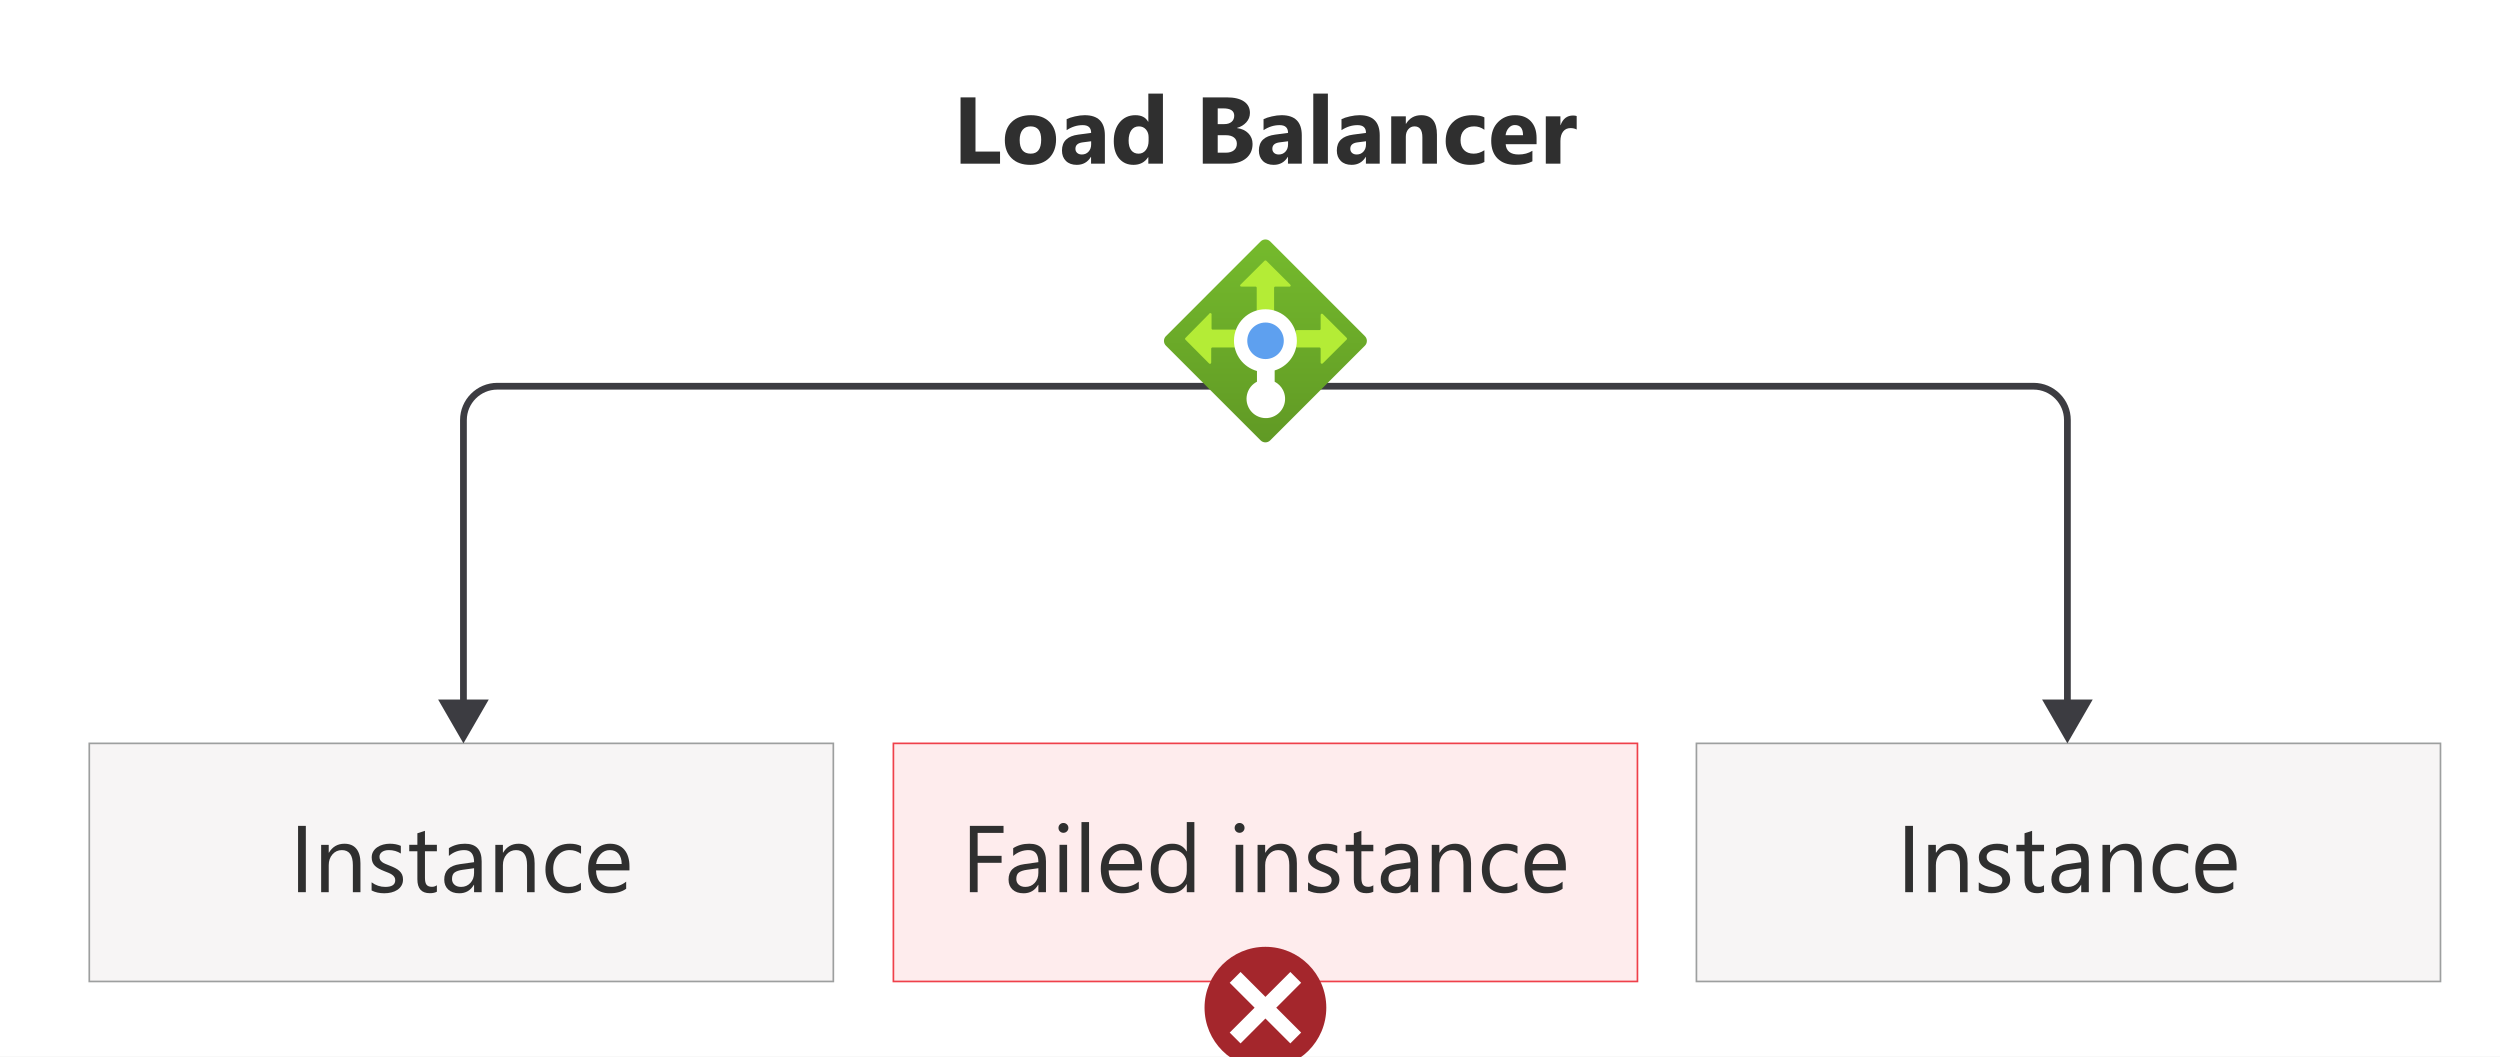
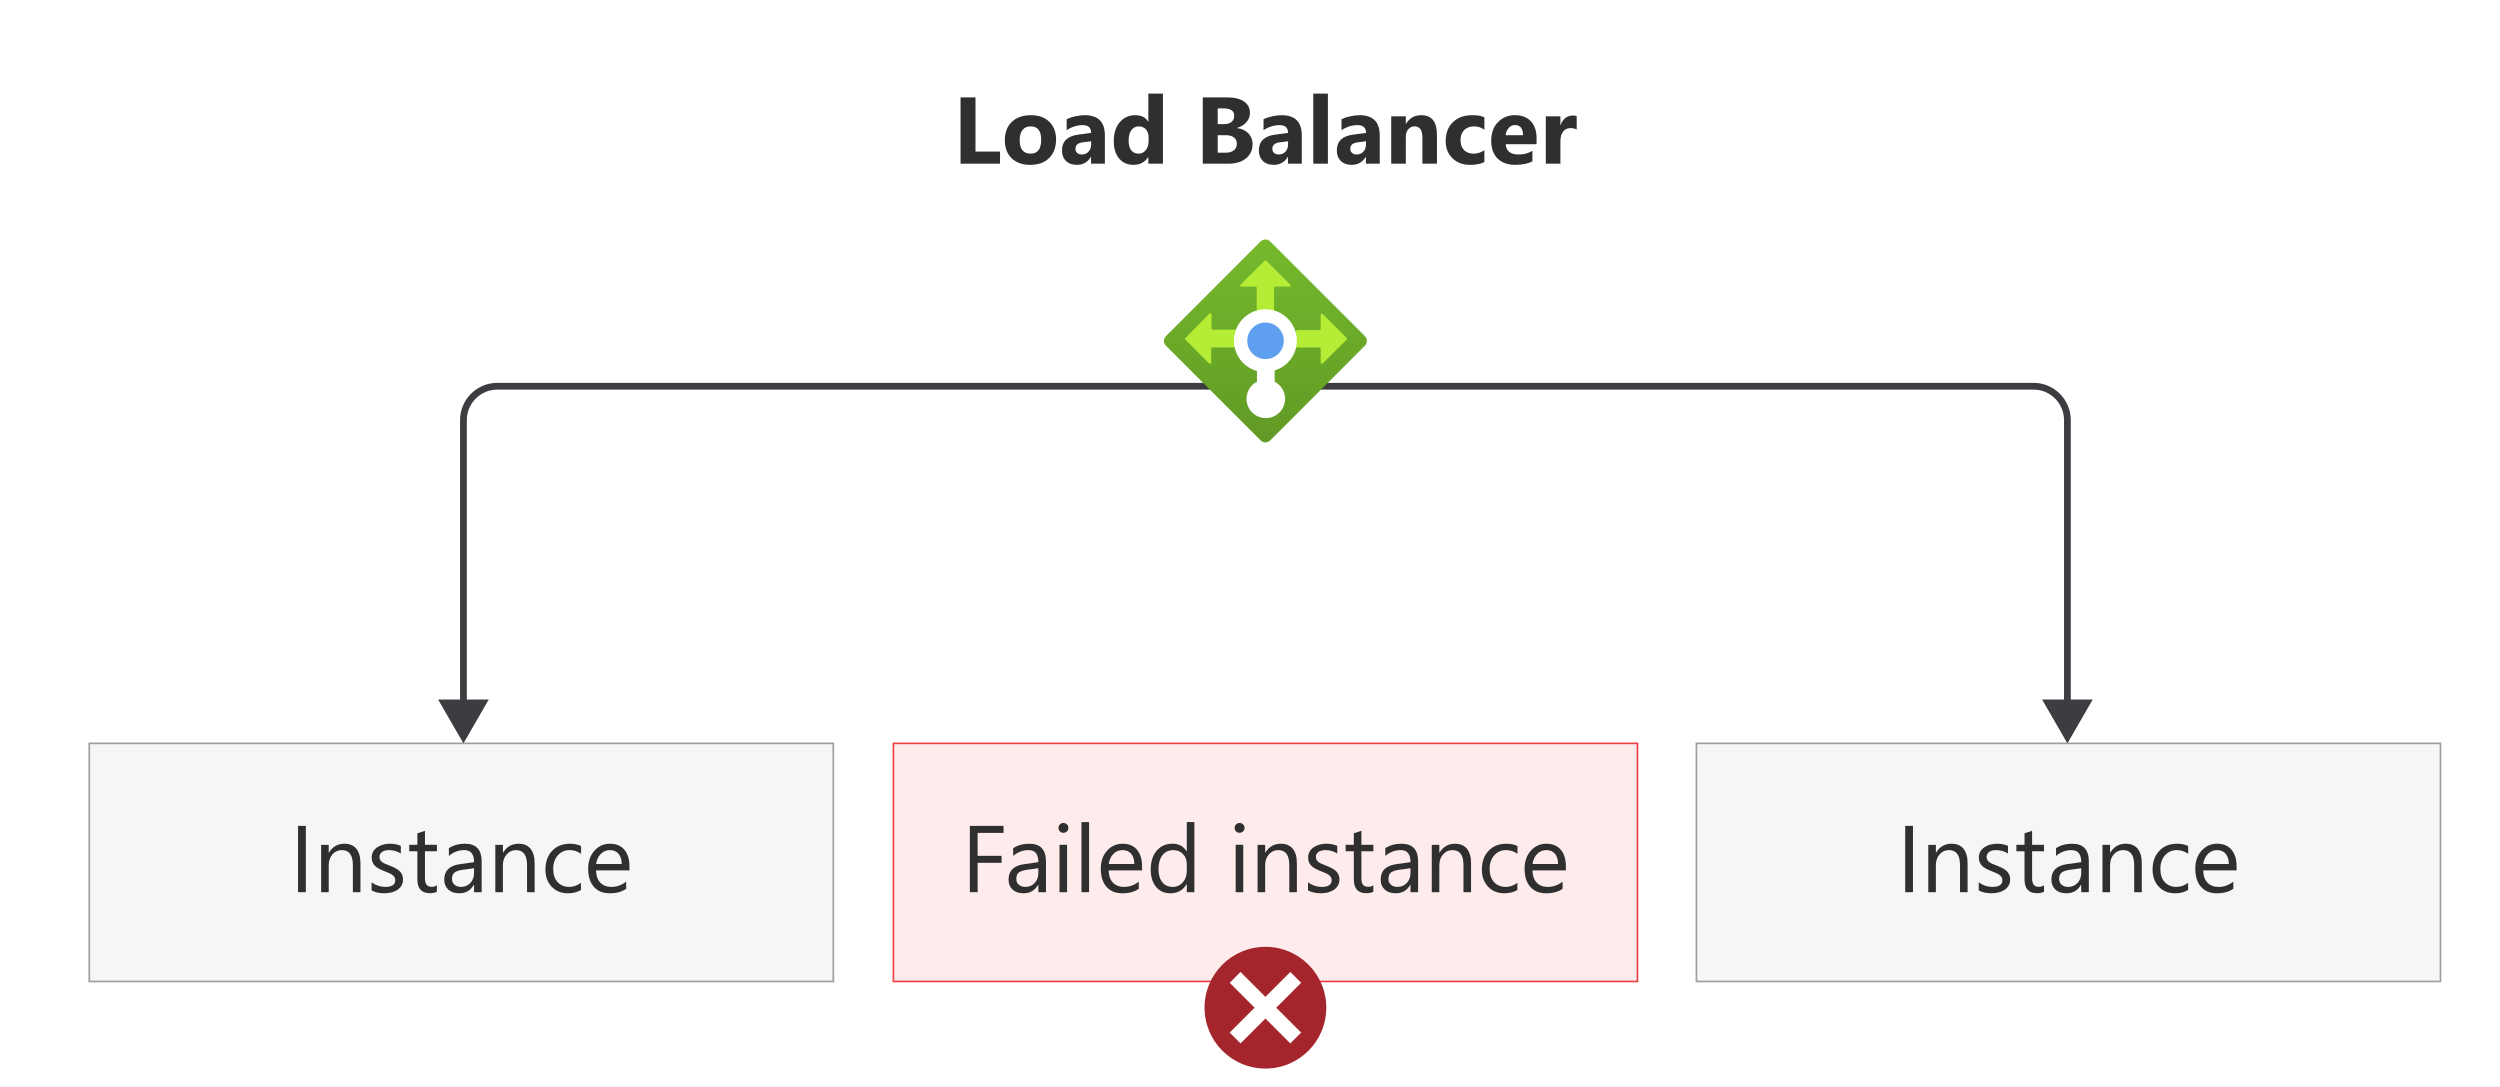
- <svg xmlns="http://www.w3.org/2000/svg" xmlns:xlink="http://www.w3.org/1999/xlink" viewBox="0 0 369.6 156.2" width="369.6" height="156.2">
+ <svg xmlns="http://www.w3.org/2000/svg" xmlns:xlink="http://www.w3.org/1999/xlink" width="369.6" height="160.6" viewBox="0 0 369.6 160.6">
  <defs>
    <symbol id="Failed" viewBox="0 0 22 22">
      <g>
        <circle cx="11" cy="11" r="11" fill="#a4262c" />
        <path d="M17.454,6.501l-1.955-1.955-4.499,4.499-4.499-4.499-1.955,1.955,4.499,4.499-4.499,4.499,1.955,1.955,4.499-4.499,4.499,4.499,1.955-1.955-4.499-4.499,4.499-4.499Z" fill="#fff" />
      </g>
    </symbol>
    <linearGradient id="linear-gradient" x1="-376.92" y1="-3339.28" x2="-376.92" y2="-3304.503" gradientTransform="translate(564 -3270.8) scale(1 -1)" gradientUnits="userSpaceOnUse">
      <stop offset="0" stop-color="#5e9624" />
      <stop offset=".02" stop-color="#5f9724" />
      <stop offset="1" stop-color="#76bc2d" />
    </linearGradient>
  </defs>
  <g id="Shapes">
-     <rect width="369.6" height="156.2" fill="#fff" />
+     <rect width="369.6" height="160.6" fill="#fff" />
    <g>
      <rect x="13.2" y="109.9" width="110" height="35.2" fill="#fff" />
      <rect x="13.2" y="109.9" width="110" height="35.2" fill="#f5f3f2" opacity=".8" />
      <rect x="13.2" y="109.9" width="110" height="35.2" fill="none" stroke="#9d9f9f" stroke-width=".25" />
    </g>
    <rect x="132.08" y="109.9" width="110" height="35.2" fill="rgba(240, 64, 73, .1)" stroke="#ef404a" stroke-width=".25" />
    <g>
      <rect x="250.8" y="109.9" width="110" height="35.2" fill="#fff" />
      <rect x="250.8" y="109.9" width="110" height="35.2" fill="#f5f3f2" opacity=".8" />
      <rect x="250.8" y="109.9" width="110" height="35.2" fill="none" stroke="#9d9f9f" stroke-width=".25" />
    </g>
    <g>
      <path d="M68.515,104.518v-42.418c0-2.75,2.25-5,5-5h227.13c2.75,0,5,2.25,5,5v42.418" fill="none" stroke="#3c3c41" stroke-miterlimit="10" />
      <polygon points="72.255 103.424 68.515 109.9 64.775 103.424 72.255 103.424" fill="#3c3c41" />
      <polygon points="301.905 103.424 305.645 109.9 309.384 103.424 301.905 103.424" fill="#3c3c41" />
    </g>
    <g>
      <path d="M172.382,49.684l13.981-13.981c.385-.396,1.018-.404,1.414-.019.006.006.013.013.019.019l13.981,13.981c.396.385.404,1.018.019,1.414-.006.006-.013.013-.019.019l-13.998,13.998c-.389.381-1.011.381-1.4,0l-13.998-13.998c-.396-.385-.404-1.018-.019-1.414.006-.006.013-.013.019-.019Z" fill="url(#linear-gradient)" />
      <path d="M190.746,42.068l-3.533-3.516c-.076-.068-.191-.068-.267,0l-3.533,3.516c-.076.051-.097.155-.045.231.039.058.111.086.178.069h2.066c.101,0,.183.082.183.183v3.333c0,.101.082.183.183.183h2.2c.101,0,.183-.082.183-.183v-3.333c0-.101.082-.183.183-.183h2.066c.089.022.18-.032.202-.121.017-.068-.011-.139-.069-.178Z" fill="#b4ec36" />
      <path d="M178.748,46.417l-3.499,3.549c-.066.07-.066.18,0,.25l3.499,3.516c.069.074.185.077.259.008.039-.036.06-.088.058-.141v-2.05c0-.101.082-.183.183-.183h3.333c.092.001.167-.074.168-.166,0-.006-0-.012-.001-.018v-2.2c.047-.079.021-.181-.058-.229-.018-.011-.038-.018-.059-.021h-3.333c-.092.009-.173-.058-.182-.149-.001-.006-.001-.012-.001-.018v-2.016c.037-.101-.015-.213-.117-.25-.101-.037-.213.015-.25.117Z" fill="#b4ec36" />
      <path d="M195.545,53.733l3.549-3.533c.066-.07.066-.18,0-.25l-3.549-3.533c-.078-.065-.194-.054-.258.024-.025.031-.04.069-.042.109v2.083c.001.092-.074.167-.166.168-.006,0-.012-0-.018-.001h-3.333c-.092-.001-.167.074-.168.166,0,.006 0.0.012.001.018v2.2c-.009.092.058.173.149.182.006.001.012.001.018.001h3.333c.101,0,.183.082.183.183v2.066c.013.1.105.171.205.158.035-.004.068-.019.095-.042Z" fill="#b4ec36" />
      <path d="M191.729,50.4c.016-2.568-2.053-4.662-4.62-4.678-2.568-.016-4.662,2.053-4.678,4.62-.013,2.097,1.379,3.943,3.399,4.507v1.583c-1.398.722-1.946,2.442-1.223,3.84.722,1.398,2.442,1.946,3.84,1.223,1.398-.722,1.946-2.442,1.223-3.84-.271-.525-.699-.952-1.223-1.223v-1.666c1.93-.582,3.26-2.35,3.283-4.366Z" fill="#fff" />
      <circle id="e99c3387-15c3-4f28-bd4b-cb209b430e06" cx="187.096" cy="50.383" r="2.7" fill="#5ea0ef" />
    </g>
    <use width="22" height="22" transform="translate(178.0797 139.9772) scale(.8182)" xlink:href="#Failed" />
  </g>
  <g id="Text">
    <g>
      <path d="M45.214,131.9h-1.148v-9.803h1.148v9.803Z" fill="#2f2f2f" />
      <path d="M53.289,131.9h-1.121v-3.992c0-1.485-.543-2.228-1.627-2.228-.56,0-1.024.211-1.392.632-.366.422-.55.954-.55,1.597v3.992h-1.121v-7h1.121v1.162h.027c.528-.884,1.294-1.326,2.297-1.326.766,0,1.351.247,1.757.741.405.495.608,1.209.608,2.144v4.279Z" fill="#2f2f2f" />
      <path d="M54.937,131.647v-1.203c.611.451,1.283.677,2.017.677.984,0,1.477-.328,1.477-.984,0-.186-.042-.345-.126-.476-.085-.129-.198-.244-.342-.345s-.312-.19-.506-.271c-.194-.079-.402-.162-.626-.249-.31-.123-.582-.247-.816-.372-.235-.126-.431-.268-.588-.424-.157-.158-.276-.336-.355-.537-.08-.201-.12-.435-.12-.704,0-.328.075-.618.226-.872.15-.252.352-.465.602-.635.251-.172.537-.301.858-.387s.652-.13.994-.13c.606,0,1.148.104,1.627.315v1.135c-.515-.337-1.107-.506-1.777-.506-.209,0-.398.024-.567.071-.168.049-.314.115-.434.202-.121.087-.215.19-.28.311-.066.12-.1.254-.1.399,0,.183.033.335.1.458.065.123.163.232.29.328.128.096.283.182.465.26.183.078.39.162.622.253.31.118.588.24.834.366.246.125.456.266.629.424.174.156.307.338.4.543.093.205.14.449.14.731,0,.347-.076.647-.229.902-.153.255-.356.468-.612.636-.255.168-.549.294-.882.376-.332.082-.681.123-1.046.123-.72,0-1.344-.14-1.873-.417Z" fill="#2f2f2f" />
      <path d="M64.59,131.831c-.264.145-.612.219-1.046.219-1.226,0-1.839-.684-1.839-2.051v-4.143h-1.203v-.957h1.203v-1.709l1.121-.362v2.071h1.764v.957h-1.764v3.944c0,.469.08.805.239,1.005.16.2.424.301.793.301.283,0,.526-.077.731-.232v.957Z" fill="#2f2f2f" />
      <path d="M71.207,131.9h-1.121v-1.094h-.027c-.487.839-1.205,1.258-2.153,1.258-.697,0-1.243-.185-1.637-.554-.395-.369-.592-.859-.592-1.47,0-1.308.77-2.069,2.311-2.283l2.099-.294c0-1.19-.48-1.784-1.442-1.784-.843,0-1.603.287-2.283.861v-1.148c.689-.438,1.481-.656,2.379-.656,1.645,0,2.468.87,2.468,2.611v4.553ZM70.086,128.359l-1.688.232c-.519.073-.911.202-1.176.386-.264.185-.397.512-.397.981,0,.342.122.621.366.837.243.217.568.325.974.325.557,0,1.016-.194,1.378-.585.362-.389.543-.883.543-1.48v-.697Z" fill="#2f2f2f" />
      <path d="M79.04,131.9h-1.121v-3.992c0-1.485-.542-2.228-1.627-2.228-.56,0-1.024.211-1.391.632-.367.422-.551.954-.551,1.597v3.992h-1.121v-7h1.121v1.162h.027c.529-.884,1.295-1.326,2.297-1.326.766,0,1.352.247,1.757.741.406.495.608,1.209.608,2.144v4.279Z" fill="#2f2f2f" />
      <path d="M85.888,131.578c-.537.324-1.176.485-1.914.485-.998,0-1.804-.325-2.416-.974-.613-.65-.92-1.492-.92-2.526,0-1.153.331-2.079.991-2.778.661-.7,1.543-1.05,2.646-1.05.615,0,1.158.114,1.627.342v1.148c-.519-.364-1.075-.547-1.668-.547-.715,0-1.302.257-1.76.769-.458.514-.688,1.187-.688,2.021,0,.82.216,1.468.646,1.941s1.008.711,1.732.711c.611,0,1.185-.202,1.723-.608v1.066Z" fill="#2f2f2f" />
      <path d="M93.058,128.68h-4.942c.019.779.229,1.381.629,1.805.401.424.953.636,1.654.636.789,0,1.514-.26,2.174-.779v1.053c-.615.446-1.429.67-2.44.67-.988,0-1.766-.317-2.331-.954-.565-.635-.848-1.529-.848-2.683,0-1.089.309-1.977.927-2.663.617-.685,1.384-1.028,2.3-1.028s1.625.296,2.126.889c.502.593.752,1.415.752,2.468v.588ZM91.91,127.73c-.004-.647-.16-1.151-.468-1.511s-.735-.54-1.282-.54c-.528,0-.978.189-1.347.567s-.597.873-.684,1.483h3.78Z" fill="#2f2f2f" />
    </g>
    <g>
      <path d="M148.361,123.136h-3.828v3.391h3.541v1.032h-3.541v4.341h-1.148v-9.803h4.977v1.039Z" fill="#2f2f2f" />
      <path d="M154.633,131.9h-1.121v-1.094h-.027c-.488.839-1.206,1.258-2.153,1.258-.697,0-1.243-.185-1.637-.554s-.591-.859-.591-1.47c0-1.308.77-2.069,2.311-2.283l2.099-.294c0-1.19-.481-1.784-1.442-1.784-.843,0-1.604.287-2.283.861v-1.148c.688-.438,1.481-.656,2.379-.656,1.645,0,2.468.87,2.468,2.611v4.553ZM153.512,128.359l-1.688.232c-.519.073-.912.202-1.176.386-.264.185-.397.512-.397.981,0,.342.122.621.366.837.244.217.568.325.974.325.556,0,1.015-.194,1.377-.585.362-.389.543-.883.543-1.48v-.697Z" fill="#2f2f2f" />
      <path d="M157.212,123.123c-.201,0-.372-.068-.513-.205s-.212-.31-.212-.519.071-.384.212-.522c.141-.14.312-.209.513-.209.205,0,.379.069.523.209.144.139.215.312.215.522,0,.2-.072.372-.215.513s-.318.212-.523.212ZM157.759,131.9h-1.121v-7h1.121v7Z" fill="#2f2f2f" />
      <path d="M161.006,131.9h-1.121v-10.363h1.121v10.363Z" fill="#2f2f2f" />
      <path d="M168.845,128.68h-4.942c.018.779.228,1.381.629,1.805s.953.636,1.654.636c.789,0,1.513-.26,2.174-.779v1.053c-.615.446-1.429.67-2.44.67-.989,0-1.766-.317-2.331-.954-.565-.635-.848-1.529-.848-2.683,0-1.089.309-1.977.926-2.663.618-.685,1.384-1.028,2.3-1.028s1.625.296,2.126.889.752,1.415.752,2.468v.588ZM167.696,127.73c-.004-.647-.161-1.151-.468-1.511s-.735-.54-1.282-.54c-.529,0-.978.189-1.347.567s-.597.873-.684,1.483h3.78Z" fill="#2f2f2f" />
      <path d="M176.576,131.9h-1.121v-1.19h-.027c-.519.902-1.322,1.353-2.406,1.353-.879,0-1.583-.314-2.109-.94-.526-.626-.79-1.48-.79-2.56,0-1.157.291-2.085.875-2.782s1.36-1.046,2.331-1.046c.961,0,1.661.378,2.099,1.135h.027v-4.334h1.121v10.363ZM175.455,128.735v-1.032c0-.565-.187-1.044-.56-1.435s-.848-.588-1.422-.588c-.684,0-1.221.251-1.613.752s-.588,1.194-.588,2.078c0,.807.188,1.443.564,1.911.376.467.881.7,1.514.7.625,0,1.131-.226,1.521-.677s.585-1.022.585-1.709Z" fill="#2f2f2f" />
      <path d="M183.255,123.123c-.201,0-.372-.068-.513-.205s-.212-.31-.212-.519.071-.384.212-.522c.141-.14.312-.209.513-.209.205,0,.379.069.523.209.144.139.215.312.215.522,0,.2-.072.372-.215.513s-.318.212-.523.212ZM183.802,131.9h-1.121v-7h1.121v7Z" fill="#2f2f2f" />
      <path d="M191.73,131.9h-1.121v-3.992c0-1.485-.542-2.228-1.627-2.228-.56,0-1.024.211-1.391.632-.367.422-.55.954-.55,1.597v3.992h-1.121v-7h1.121v1.162h.027c.529-.884,1.294-1.326,2.297-1.326.766,0,1.351.247,1.757.741.406.495.608,1.209.608,2.144v4.279Z" fill="#2f2f2f" />
      <path d="M193.378,131.647v-1.203c.611.451,1.283.677,2.017.677.984,0,1.477-.328,1.477-.984,0-.186-.042-.345-.127-.476-.085-.129-.198-.244-.342-.345s-.312-.19-.506-.271c-.194-.079-.402-.162-.625-.249-.31-.123-.582-.247-.817-.372-.235-.126-.431-.268-.588-.424-.157-.158-.276-.336-.355-.537s-.12-.435-.12-.704c0-.328.075-.618.226-.872.15-.252.351-.465.602-.635.251-.172.537-.301.858-.387s.653-.13.995-.13c.606,0,1.148.104,1.627.315v1.135c-.515-.337-1.107-.506-1.777-.506-.209,0-.399.024-.567.071-.169.049-.314.115-.434.202s-.214.19-.28.311c-.066.12-.099.254-.099.399,0,.183.033.335.099.458s.163.232.29.328.283.182.465.26.39.162.622.253c.31.118.588.24.834.366.246.125.456.266.629.424.173.156.307.338.4.543s.14.449.14.731c0,.347-.076.647-.229.902s-.356.468-.612.636-.549.294-.882.376-.681.123-1.046.123c-.72,0-1.344-.14-1.873-.417Z" fill="#2f2f2f" />
      <path d="M203.032,131.831c-.264.145-.613.219-1.046.219-1.226,0-1.839-.684-1.839-2.051v-4.143h-1.203v-.957h1.203v-1.709l1.121-.362v2.071h1.764v.957h-1.764v3.944c0,.469.08.805.239,1.005s.424.301.793.301c.283,0,.526-.077.731-.232v.957Z" fill="#2f2f2f" />
      <path d="M209.649,131.9h-1.121v-1.094h-.027c-.488.839-1.206,1.258-2.153,1.258-.697,0-1.243-.185-1.637-.554s-.591-.859-.591-1.47c0-1.308.77-2.069,2.311-2.283l2.099-.294c0-1.19-.481-1.784-1.442-1.784-.843,0-1.604.287-2.283.861v-1.148c.688-.438,1.481-.656,2.379-.656,1.645,0,2.468.87,2.468,2.611v4.553ZM208.528,128.359l-1.688.232c-.519.073-.912.202-1.176.386-.264.185-.397.512-.397.981,0,.342.122.621.366.837.244.217.568.325.974.325.556,0,1.015-.194,1.377-.585.362-.389.543-.883.543-1.48v-.697Z" fill="#2f2f2f" />
      <path d="M217.48,131.9h-1.121v-3.992c0-1.485-.542-2.228-1.627-2.228-.56,0-1.024.211-1.391.632-.367.422-.55.954-.55,1.597v3.992h-1.121v-7h1.121v1.162h.027c.529-.884,1.294-1.326,2.297-1.326.766,0,1.351.247,1.757.741.406.495.608,1.209.608,2.144v4.279Z" fill="#2f2f2f" />
      <path d="M224.329,131.578c-.538.324-1.176.485-1.914.485-.998,0-1.804-.325-2.417-.974-.613-.65-.919-1.492-.919-2.526,0-1.153.331-2.079.991-2.778.661-.7,1.542-1.05,2.646-1.05.615,0,1.158.114,1.627.342v1.148c-.519-.364-1.076-.547-1.668-.547-.715,0-1.302.257-1.76.769-.458.514-.687,1.187-.687,2.021,0,.82.215,1.468.646,1.941s1.008.711,1.733.711c.611,0,1.185-.202,1.723-.608v1.066Z" fill="#2f2f2f" />
      <path d="M231.499,128.68h-4.942c.018.779.228,1.381.629,1.805s.953.636,1.654.636c.789,0,1.513-.26,2.174-.779v1.053c-.615.446-1.429.67-2.44.67-.989,0-1.766-.317-2.331-.954-.565-.635-.848-1.529-.848-2.683,0-1.089.309-1.977.926-2.663.618-.685,1.384-1.028,2.3-1.028s1.625.296,2.126.889.752,1.415.752,2.468v.588ZM230.351,127.73c-.004-.647-.161-1.151-.468-1.511s-.735-.54-1.282-.54c-.529,0-.978.189-1.347.567s-.597.873-.684,1.483h3.78Z" fill="#2f2f2f" />
    </g>
    <g>
      <path d="M282.814,131.9h-1.148v-9.803h1.148v9.803Z" fill="#2f2f2f" />
      <path d="M290.889,131.9h-1.121v-3.992c0-1.485-.542-2.228-1.627-2.228-.56,0-1.024.211-1.391.632-.367.422-.55.954-.55,1.597v3.992h-1.121v-7h1.121v1.162h.027c.529-.884,1.294-1.326,2.297-1.326.766,0,1.351.247,1.757.741.406.495.608,1.209.608,2.144v4.279Z" fill="#2f2f2f" />
      <path d="M292.537,131.647v-1.203c.611.451,1.283.677,2.017.677.984,0,1.477-.328,1.477-.984,0-.186-.042-.345-.127-.476-.085-.129-.198-.244-.342-.345s-.312-.19-.506-.271c-.194-.079-.402-.162-.625-.249-.31-.123-.582-.247-.817-.372-.235-.126-.431-.268-.588-.424-.157-.158-.276-.336-.355-.537s-.12-.435-.12-.704c0-.328.075-.618.226-.872.15-.252.351-.465.602-.635.251-.172.537-.301.858-.387s.653-.13.995-.13c.606,0,1.148.104,1.627.315v1.135c-.515-.337-1.107-.506-1.777-.506-.209,0-.399.024-.567.071-.169.049-.314.115-.434.202s-.214.19-.28.311c-.066.12-.099.254-.099.399,0,.183.033.335.099.458s.163.232.29.328.283.182.465.26.39.162.622.253c.31.118.588.24.834.366.246.125.456.266.629.424.173.156.307.338.4.543s.14.449.14.731c0,.347-.076.647-.229.902s-.356.468-.612.636-.549.294-.882.376-.681.123-1.046.123c-.72,0-1.344-.14-1.873-.417Z" fill="#2f2f2f" />
      <path d="M302.19,131.831c-.264.145-.613.219-1.046.219-1.226,0-1.839-.684-1.839-2.051v-4.143h-1.203v-.957h1.203v-1.709l1.121-.362v2.071h1.764v.957h-1.764v3.944c0,.469.08.805.239,1.005s.424.301.793.301c.283,0,.526-.077.731-.232v.957Z" fill="#2f2f2f" />
      <path d="M308.808,131.9h-1.121v-1.094h-.027c-.488.839-1.206,1.258-2.153,1.258-.697,0-1.243-.185-1.637-.554s-.591-.859-.591-1.47c0-1.308.77-2.069,2.311-2.283l2.099-.294c0-1.19-.481-1.784-1.442-1.784-.843,0-1.604.287-2.283.861v-1.148c.688-.438,1.481-.656,2.379-.656,1.645,0,2.468.87,2.468,2.611v4.553ZM307.686,128.359l-1.688.232c-.519.073-.912.202-1.176.386-.264.185-.397.512-.397.981,0,.342.122.621.366.837.244.217.568.325.974.325.556,0,1.015-.194,1.377-.585.362-.389.543-.883.543-1.48v-.697Z" fill="#2f2f2f" />
      <path d="M316.64,131.9h-1.121v-3.992c0-1.485-.542-2.228-1.627-2.228-.56,0-1.024.211-1.391.632-.367.422-.55.954-.55,1.597v3.992h-1.121v-7h1.121v1.162h.027c.529-.884,1.294-1.326,2.297-1.326.766,0,1.351.247,1.757.741.406.495.608,1.209.608,2.144v4.279Z" fill="#2f2f2f" />
      <path d="M323.488,131.578c-.538.324-1.176.485-1.914.485-.998,0-1.804-.325-2.417-.974-.613-.65-.919-1.492-.919-2.526,0-1.153.331-2.079.991-2.778.661-.7,1.542-1.05,2.646-1.05.615,0,1.158.114,1.627.342v1.148c-.519-.364-1.076-.547-1.668-.547-.715,0-1.302.257-1.76.769-.458.514-.687,1.187-.687,2.021,0,.82.215,1.468.646,1.941s1.008.711,1.733.711c.611,0,1.185-.202,1.723-.608v1.066Z" fill="#2f2f2f" />
      <path d="M330.658,128.68h-4.942c.018.779.228,1.381.629,1.805s.953.636,1.654.636c.789,0,1.513-.26,2.174-.779v1.053c-.615.446-1.429.67-2.44.67-.989,0-1.766-.317-2.331-.954-.565-.635-.848-1.529-.848-2.683,0-1.089.309-1.977.926-2.663.618-.685,1.384-1.028,2.3-1.028s1.625.296,2.126.889.752,1.415.752,2.468v.588ZM329.51,127.73c-.004-.647-.161-1.151-.468-1.511s-.735-.54-1.282-.54c-.529,0-.978.189-1.347.567s-.597.873-.684,1.483h3.78Z" fill="#2f2f2f" />
    </g>
    <g>
      <path d="M147.846,24.2h-5.838v-9.803h2.208v8.012h3.63v1.791Z" fill="#2f2f2f" />
      <path d="M152.309,24.372c-1.167,0-2.084-.328-2.752-.981s-1.002-1.542-1.002-2.663c0-1.157.346-2.062,1.039-2.717s1.629-.981,2.81-.981c1.162,0,2.074.326,2.734.981s.991,1.519.991,2.594c0,1.162-.341,2.081-1.022,2.756-.681.674-1.614,1.012-2.799,1.012ZM152.363,18.684c-.51,0-.907.175-1.19.525-.283.352-.424.848-.424,1.49,0,1.345.542,2.018,1.627,2.018,1.035,0,1.552-.691,1.552-2.072,0-1.308-.522-1.961-1.565-1.961Z" fill="#2f2f2f" />
      <path d="M163.346,24.2h-2.044v-1.004h-.027c-.469.783-1.165,1.176-2.085,1.176-.679,0-1.213-.193-1.603-.578s-.585-.898-.585-1.541c0-1.358.804-2.143,2.413-2.352l1.9-.254c0-.766-.415-1.148-1.244-1.148-.834,0-1.627.249-2.379.746v-1.627c.301-.155.712-.292,1.234-.41.522-.119.997-.178,1.425-.178,1.996,0,2.994.995,2.994,2.986v4.184ZM161.315,21.356v-.471l-1.272.164c-.702.091-1.053.407-1.053.949,0,.246.085.448.256.606s.402.236.694.236c.406,0,.736-.141.991-.421s.383-.635.383-1.063Z" fill="#2f2f2f" />
      <path d="M171.927,24.2h-2.16v-.963h-.027c-.492.756-1.214,1.135-2.167,1.135-.875,0-1.579-.309-2.112-.927s-.8-1.48-.8-2.587c0-1.158.294-2.086.882-2.783s1.358-1.045,2.311-1.045c.902,0,1.531.323,1.887.971h.027v-4.164h2.16v10.363ZM169.808,20.795v-.525c0-.456-.132-.834-.397-1.135s-.608-.451-1.032-.451c-.478,0-.852.188-1.121.564s-.403.892-.403,1.548c0,.615.13,1.09.39,1.422.26.333.62.5,1.08.5.438,0,.794-.176,1.07-.527.276-.351.414-.815.414-1.395Z" fill="#2f2f2f" />
      <path d="M177.819,24.2v-9.803h3.568c1.094,0,1.935.201,2.522.602.588.401.882.967.882,1.695,0,.529-.179.992-.537,1.389s-.815.672-1.371.826v.027c.697.087,1.254.345,1.671.773.417.428.625.949.625,1.565,0,.898-.321,1.61-.964,2.137s-1.52.789-2.632.789h-3.767ZM180.027,16.024v2.324h.971c.456,0,.815-.109,1.077-.331s.393-.525.393-.913c0-.72-.538-1.08-1.613-1.08h-.827ZM180.027,19.989v2.584h1.196c.51,0,.91-.118,1.2-.355.29-.236.434-.56.434-.971,0-.392-.143-.699-.427-.922-.285-.224-.683-.336-1.193-.336h-1.21Z" fill="#2f2f2f" />
      <path d="M192.457,24.2h-2.044v-1.004h-.027c-.469.783-1.165,1.176-2.085,1.176-.679,0-1.213-.193-1.603-.578s-.585-.898-.585-1.541c0-1.358.804-2.143,2.413-2.352l1.9-.254c0-.766-.415-1.148-1.244-1.148-.834,0-1.627.249-2.379.746v-1.627c.301-.155.712-.292,1.234-.41.522-.119.997-.178,1.425-.178,1.996,0,2.994.995,2.994,2.986v4.184ZM190.427,21.356v-.471l-1.272.164c-.702.091-1.053.407-1.053.949,0,.246.085.448.256.606s.402.236.694.236c.406,0,.736-.141.991-.421s.383-.635.383-1.063Z" fill="#2f2f2f" />
      <path d="M196.315,24.2h-2.16v-10.363h2.16v10.363Z" fill="#2f2f2f" />
      <path d="M203.98,24.2h-2.044v-1.004h-.027c-.469.783-1.165,1.176-2.085,1.176-.679,0-1.213-.193-1.603-.578s-.585-.898-.585-1.541c0-1.358.804-2.143,2.413-2.352l1.9-.254c0-.766-.415-1.148-1.244-1.148-.834,0-1.627.249-2.379.746v-1.627c.301-.155.712-.292,1.234-.41.522-.119.997-.178,1.425-.178,1.996,0,2.994.995,2.994,2.986v4.184ZM201.95,21.356v-.471l-1.272.164c-.702.091-1.053.407-1.053.949,0,.246.085.448.256.606s.402.236.694.236c.406,0,.736-.141.991-.421s.383-.635.383-1.063Z" fill="#2f2f2f" />
      <path d="M212.437,24.2h-2.153v-3.889c0-1.085-.387-1.627-1.162-1.627-.373,0-.681.143-.923.43s-.362.652-.362,1.094v3.992h-2.16v-7h2.16v1.107h.027c.515-.852,1.265-1.277,2.249-1.277,1.549,0,2.324.961,2.324,2.885v4.285Z" fill="#2f2f2f" />
      <path d="M219.451,23.948c-.488.282-1.192.424-2.112.424-1.076,0-1.946-.326-2.611-.979-.665-.651-.998-1.492-.998-2.522,0-1.19.356-2.127,1.07-2.813s1.667-1.028,2.861-1.028c.825,0,1.422.109,1.791.328v1.832c-.451-.338-.955-.506-1.511-.506-.62,0-1.111.181-1.473.543s-.543.862-.543,1.5c0,.62.173,1.107.519,1.46s.823.53,1.429.53c.538,0,1.064-.169,1.579-.506v1.736Z" fill="#2f2f2f" />
      <path d="M227.166,21.315h-4.566c.073,1.017.713,1.525,1.921,1.525.77,0,1.447-.183,2.03-.547v1.559c-.647.346-1.488.519-2.522.519-1.13,0-2.007-.315-2.632-.94s-.936-1.501-.936-2.622c0-1.162.337-2.082,1.012-2.762.674-.679,1.504-1.018,2.488-1.018,1.021,0,1.81.303,2.369.908.558.606.837,1.43.837,2.469v.908ZM225.163,19.989c0-1.002-.406-1.504-1.217-1.504-.346,0-.646.144-.899.432s-.407.644-.461,1.072h2.577Z" fill="#2f2f2f" />
      <path d="M233.098,19.149c-.26-.142-.563-.213-.909-.213-.469,0-.836.172-1.101.517s-.397.812-.397,1.405v3.342h-2.16v-7h2.16v1.299h.027c.342-.947.957-1.422,1.846-1.422.228,0,.406.027.533.082v1.99Z" fill="#2f2f2f" />
    </g>
  </g>
</svg>
